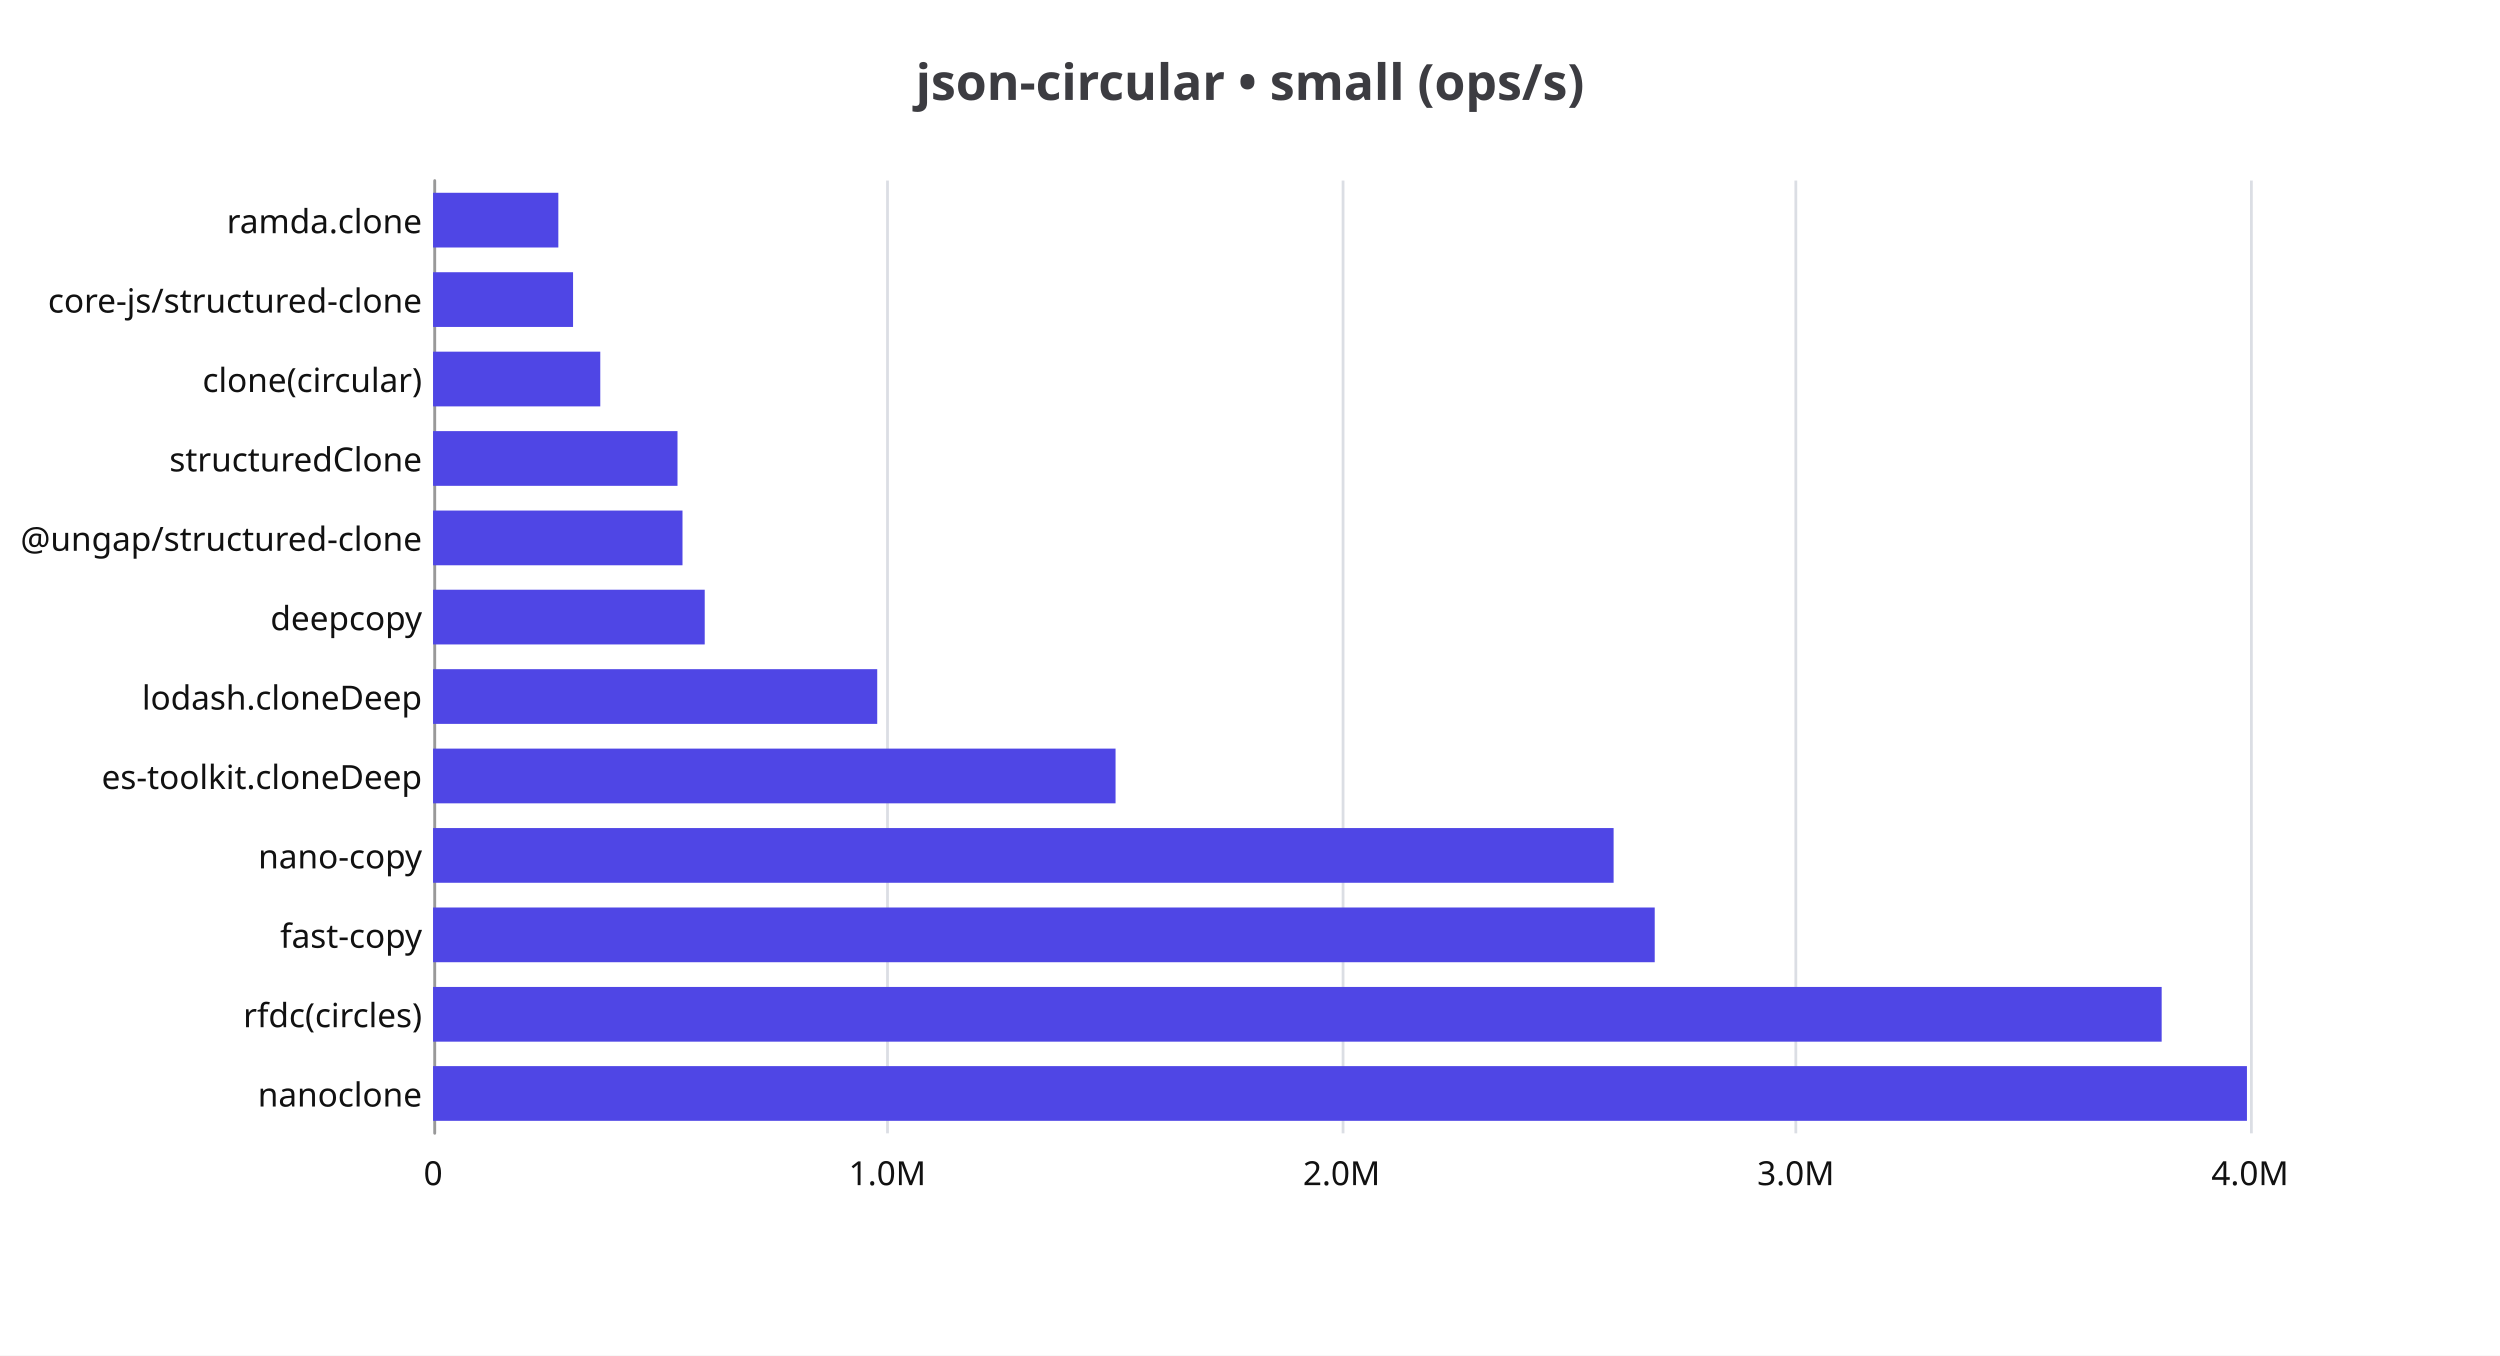
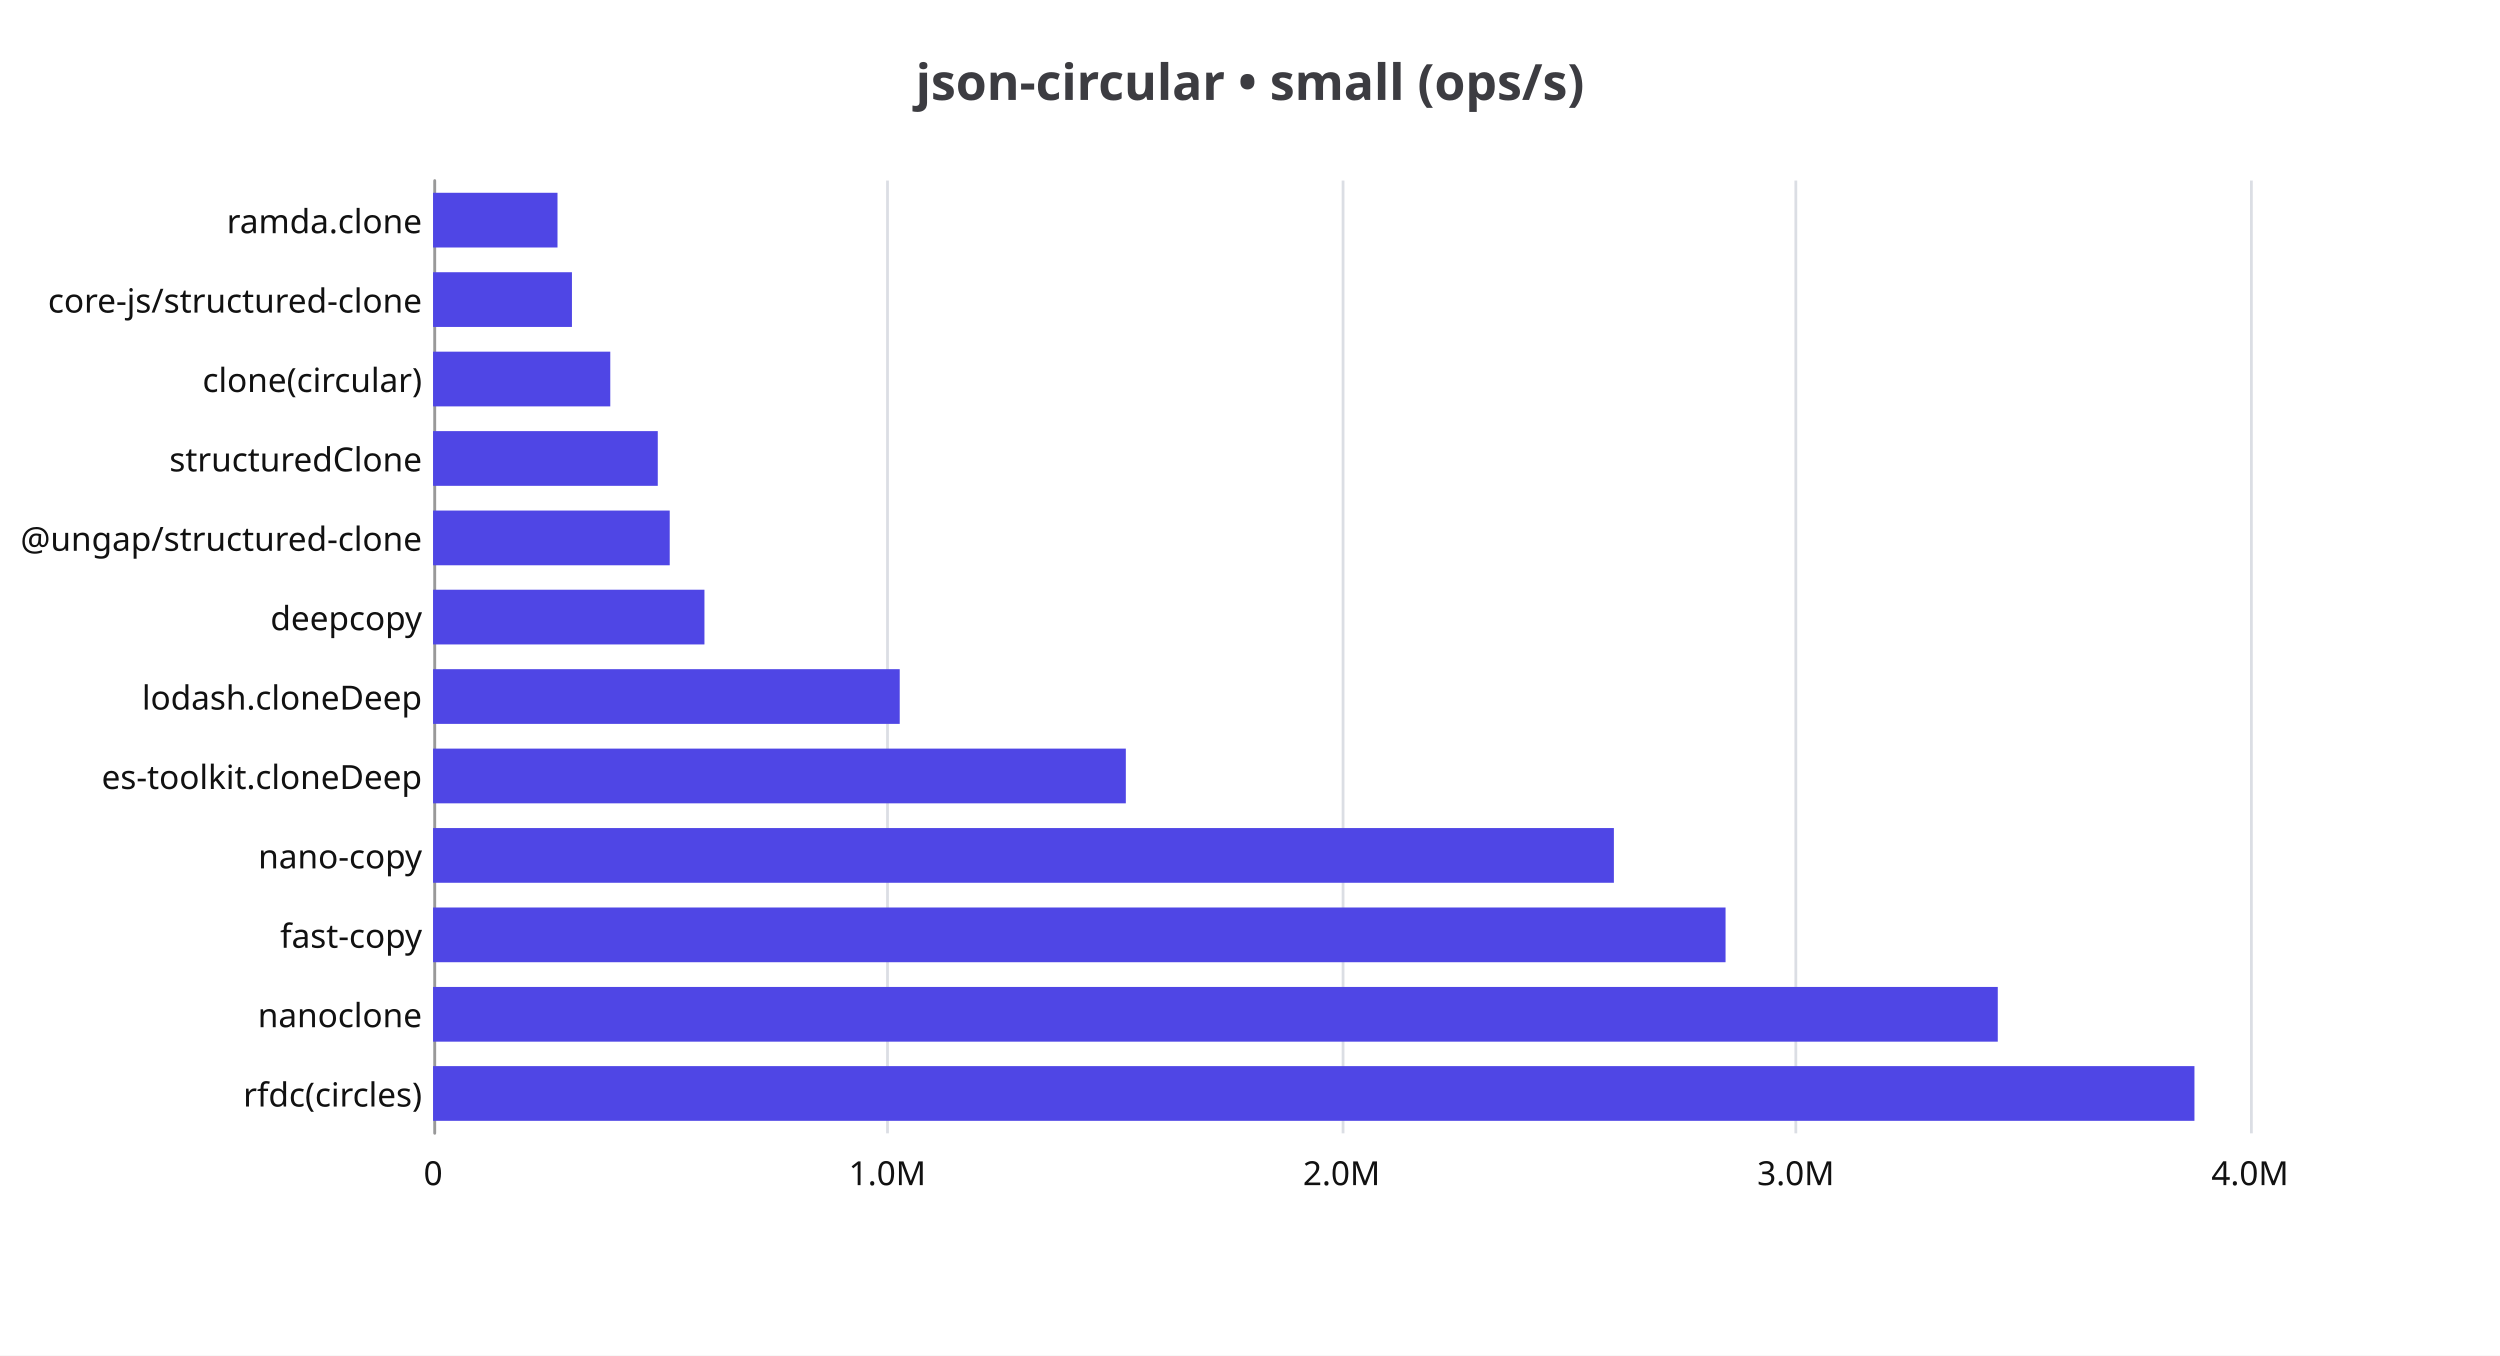
<svg xmlns="http://www.w3.org/2000/svg" width="900" height="488" version="1.1" baseProfile="full" viewBox="0 0 900 488">
  <rect width="900" height="488" x="0" y="0" fill="#ffffff" />
  <path d="M156.5 65L156.5 408" fill="none" pointer-events="visible" stroke="#dbdee4" class="zr2-cls-4" />
  <path d="M319.5 65L319.5 408" fill="none" pointer-events="visible" stroke="#dbdee4" class="zr2-cls-4" />
  <path d="M483.5 65L483.5 408" fill="none" pointer-events="visible" stroke="#dbdee4" class="zr2-cls-4" />
  <path d="M646.5 65L646.5 408" fill="none" pointer-events="visible" stroke="#dbdee4" class="zr2-cls-4" />
  <path d="M810.5 65L810.5 408" fill="none" pointer-events="visible" stroke="#dbdee4" class="zr2-cls-4" />
  <path d="M156.5 408L156.5 65" fill="none" pointer-events="visible" stroke="#999" stroke-linecap="round" class="zr2-cls-4" />
-   <text dominant-baseline="central" text-anchor="end" style="font-size:12px;font-family:Microsoft YaHei;" xml:space="preserve" transform="translate(151.92 393.7083)" fill="#111">    nanoclone</text>
-   <text dominant-baseline="central" text-anchor="end" style="font-size:12px;font-family:Microsoft YaHei;" xml:space="preserve" transform="translate(151.92 365.125)" fill="#111">    rfdc(circles)</text>
+   <text dominant-baseline="central" text-anchor="end" style="font-size:12px;font-family:Microsoft YaHei;" xml:space="preserve" transform="translate(151.92 393.7083)" fill="#111">    rfdc(circles)</text>
+   <text dominant-baseline="central" text-anchor="end" style="font-size:12px;font-family:Microsoft YaHei;" xml:space="preserve" transform="translate(151.92 365.125)" fill="#111">    nanoclone</text>
  <text dominant-baseline="central" text-anchor="end" style="font-size:12px;font-family:Microsoft YaHei;" xml:space="preserve" transform="translate(151.92 336.5417)" fill="#111">    fast-copy</text>
  <text dominant-baseline="central" text-anchor="end" style="font-size:12px;font-family:Microsoft YaHei;" xml:space="preserve" transform="translate(151.92 307.9583)" fill="#111">    nano-copy</text>
  <text dominant-baseline="central" text-anchor="end" style="font-size:12px;font-family:Microsoft YaHei;" xml:space="preserve" transform="translate(151.92 279.375)" fill="#111">    es-toolkit.cloneDeep</text>
  <text dominant-baseline="central" text-anchor="end" style="font-size:12px;font-family:Microsoft YaHei;" xml:space="preserve" transform="translate(151.92 250.7917)" fill="#111">    lodash.cloneDeep</text>
  <text dominant-baseline="central" text-anchor="end" style="font-size:12px;font-family:Microsoft YaHei;" xml:space="preserve" transform="translate(151.92 222.2083)" fill="#111">    deepcopy</text>
  <text dominant-baseline="central" text-anchor="end" style="font-size:12px;font-family:Microsoft YaHei;" xml:space="preserve" transform="translate(151.92 193.625)" fill="#111">    @ungap/structured-clone</text>
  <text dominant-baseline="central" text-anchor="end" style="font-size:12px;font-family:Microsoft YaHei;" xml:space="preserve" transform="translate(151.92 165.0417)" fill="#111">    structuredClone</text>
  <text dominant-baseline="central" text-anchor="end" style="font-size:12px;font-family:Microsoft YaHei;" xml:space="preserve" transform="translate(151.92 136.4583)" fill="#111">    clone(circular)</text>
  <text dominant-baseline="central" text-anchor="end" style="font-size:12px;font-family:Microsoft YaHei;" xml:space="preserve" transform="translate(151.92 107.875)" fill="#111">    core-js/structured-clone</text>
  <text dominant-baseline="central" text-anchor="end" style="font-size:12px;font-family:Microsoft YaHei;" xml:space="preserve" transform="translate(151.92 79.2917)" fill="#111">    ramda.clone</text>
  <text dominant-baseline="central" text-anchor="middle" style="font-size:12px;font-family:Microsoft YaHei;" y="6" transform="translate(155.92 416)" fill="#111">0</text>
  <text dominant-baseline="central" text-anchor="middle" style="font-size:12px;font-family:Microsoft YaHei;" y="6" transform="translate(319.44 416)" fill="#111">1.0M</text>
  <text dominant-baseline="central" text-anchor="middle" style="font-size:12px;font-family:Microsoft YaHei;" y="6" transform="translate(482.96 416)" fill="#111">2.0M</text>
  <text dominant-baseline="central" text-anchor="middle" style="font-size:12px;font-family:Microsoft YaHei;" y="6" transform="translate(646.48 416)" fill="#111">3.0M</text>
  <text dominant-baseline="central" text-anchor="middle" style="font-size:12px;font-family:Microsoft YaHei;" y="6" transform="translate(810 416)" fill="#111">4.0M</text>
-   <path d="M155.9 383.8l653 0l0 19.7l-653 0Z" fill="#4F46E5" ecmeta_series_index="0" ecmeta_data_index="0" ecmeta_ssr_type="chart" class="zr2-cls-5" />
-   <path d="M155.9 355.3l622.3 0l0 19.7l-622.3 0Z" fill="#4F46E5" ecmeta_series_index="0" ecmeta_data_index="1" ecmeta_ssr_type="chart" class="zr2-cls-5" />
-   <path d="M155.9 326.7l439.8 0l0 19.7l-439.8 0Z" fill="#4F46E5" ecmeta_series_index="0" ecmeta_data_index="2" ecmeta_ssr_type="chart" class="zr2-cls-5" />
-   <path d="M155.9 298.1l425 0l0 19.7l-425 0Z" fill="#4F46E5" ecmeta_series_index="0" ecmeta_data_index="3" ecmeta_ssr_type="chart" class="zr2-cls-5" />
-   <path d="M155.9 269.5l245.7 0l0 19.7l-245.7 0Z" fill="#4F46E5" ecmeta_series_index="0" ecmeta_data_index="4" ecmeta_ssr_type="chart" class="zr2-cls-5" />
-   <path d="M155.9 240.9l159.9 0l0 19.7l-159.9 0Z" fill="#4F46E5" ecmeta_series_index="0" ecmeta_data_index="5" ecmeta_ssr_type="chart" class="zr2-cls-5" />
-   <path d="M155.9 212.3l97.8 0l0 19.7l-97.8 0Z" fill="#4F46E5" ecmeta_series_index="0" ecmeta_data_index="6" ecmeta_ssr_type="chart" class="zr2-cls-5" />
-   <path d="M155.9 183.8l89.8 0l0 19.7l-89.8 0Z" fill="#4F46E5" ecmeta_series_index="0" ecmeta_data_index="7" ecmeta_ssr_type="chart" class="zr2-cls-5" />
-   <path d="M155.9 155.2l88 0l0 19.7l-88 0Z" fill="#4F46E5" ecmeta_series_index="0" ecmeta_data_index="8" ecmeta_ssr_type="chart" class="zr2-cls-5" />
-   <path d="M155.9 126.6l60.2 0l0 19.7l-60.2 0Z" fill="#4F46E5" ecmeta_series_index="0" ecmeta_data_index="9" ecmeta_ssr_type="chart" class="zr2-cls-5" />
-   <path d="M155.9 98l50.4 0l0 19.7l-50.4 0Z" fill="#4F46E5" ecmeta_series_index="0" ecmeta_data_index="10" ecmeta_ssr_type="chart" class="zr2-cls-5" />
-   <path d="M155.9 69.4l45.1 0l0 19.7l-45.1 0Z" fill="#4F46E5" ecmeta_series_index="0" ecmeta_data_index="11" ecmeta_ssr_type="chart" class="zr2-cls-5" />
+   <path d="M155.9 383.8l634.1 0l0 19.7l-634.1 0Z" fill="#4F46E5" ecmeta_series_index="0" ecmeta_data_index="0" ecmeta_ssr_type="chart" class="zr2-cls-5" />
+   <path d="M155.9 355.3l563.3 0l0 19.7l-563.3 0Z" fill="#4F46E5" ecmeta_series_index="0" ecmeta_data_index="1" ecmeta_ssr_type="chart" class="zr2-cls-5" />
+   <path d="M155.9 326.7l465.3 0l0 19.7l-465.3 0Z" fill="#4F46E5" ecmeta_series_index="0" ecmeta_data_index="2" ecmeta_ssr_type="chart" class="zr2-cls-5" />
+   <path d="M155.9 298.1l425.1 0l0 19.7l-425.1 0Z" fill="#4F46E5" ecmeta_series_index="0" ecmeta_data_index="3" ecmeta_ssr_type="chart" class="zr2-cls-5" />
+   <path d="M155.9 269.5l249.4 0l0 19.7l-249.4 0Z" fill="#4F46E5" ecmeta_series_index="0" ecmeta_data_index="4" ecmeta_ssr_type="chart" class="zr2-cls-5" />
+   <path d="M155.9 240.9l168 0l0 19.7l-168 0Z" fill="#4F46E5" ecmeta_series_index="0" ecmeta_data_index="5" ecmeta_ssr_type="chart" class="zr2-cls-5" />
+   <path d="M155.9 212.3l97.7 0l0 19.7l-97.7 0Z" fill="#4F46E5" ecmeta_series_index="0" ecmeta_data_index="6" ecmeta_ssr_type="chart" class="zr2-cls-5" />
+   <path d="M155.9 183.8l85.2 0l0 19.7l-85.2 0Z" fill="#4F46E5" ecmeta_series_index="0" ecmeta_data_index="7" ecmeta_ssr_type="chart" class="zr2-cls-5" />
+   <path d="M155.9 155.2l80.9 0l0 19.7l-80.9 0Z" fill="#4F46E5" ecmeta_series_index="0" ecmeta_data_index="8" ecmeta_ssr_type="chart" class="zr2-cls-5" />
+   <path d="M155.9 126.6l63.8 0l0 19.7l-63.8 0Z" fill="#4F46E5" ecmeta_series_index="0" ecmeta_data_index="9" ecmeta_ssr_type="chart" class="zr2-cls-5" />
+   <path d="M155.9 98l50 0l0 19.7l-50 0Z" fill="#4F46E5" ecmeta_series_index="0" ecmeta_data_index="10" ecmeta_ssr_type="chart" class="zr2-cls-5" />
+   <path d="M155.9 69.4l44.8 0l0 19.7l-44.8 0Z" fill="#4F46E5" ecmeta_series_index="0" ecmeta_data_index="11" ecmeta_ssr_type="chart" class="zr2-cls-5" />
  <path d="M-118.6 -5l237.2 0l0 28l-237.2 0Z" transform="translate(450 20)" fill="rgb(0,0,0)" fill-opacity="0" stroke="#3c3c41" stroke-width="0" class="zr2-cls-4" />
  <text dominant-baseline="central" text-anchor="middle" style="font-size:18px;font-family:Microsoft YaHei;font-weight:bold;" xml:space="preserve" y="9" transform="translate(450 20)" fill="#3c3c41">json-circular • small (ops/s)</text>
  <style>
.zr2-cls-4:hover {
pointer-events:none;
}
.zr2-cls-5:hover {
cursor:pointer;
fill:rgba(86,77,251,1);
}



</style>
</svg>
